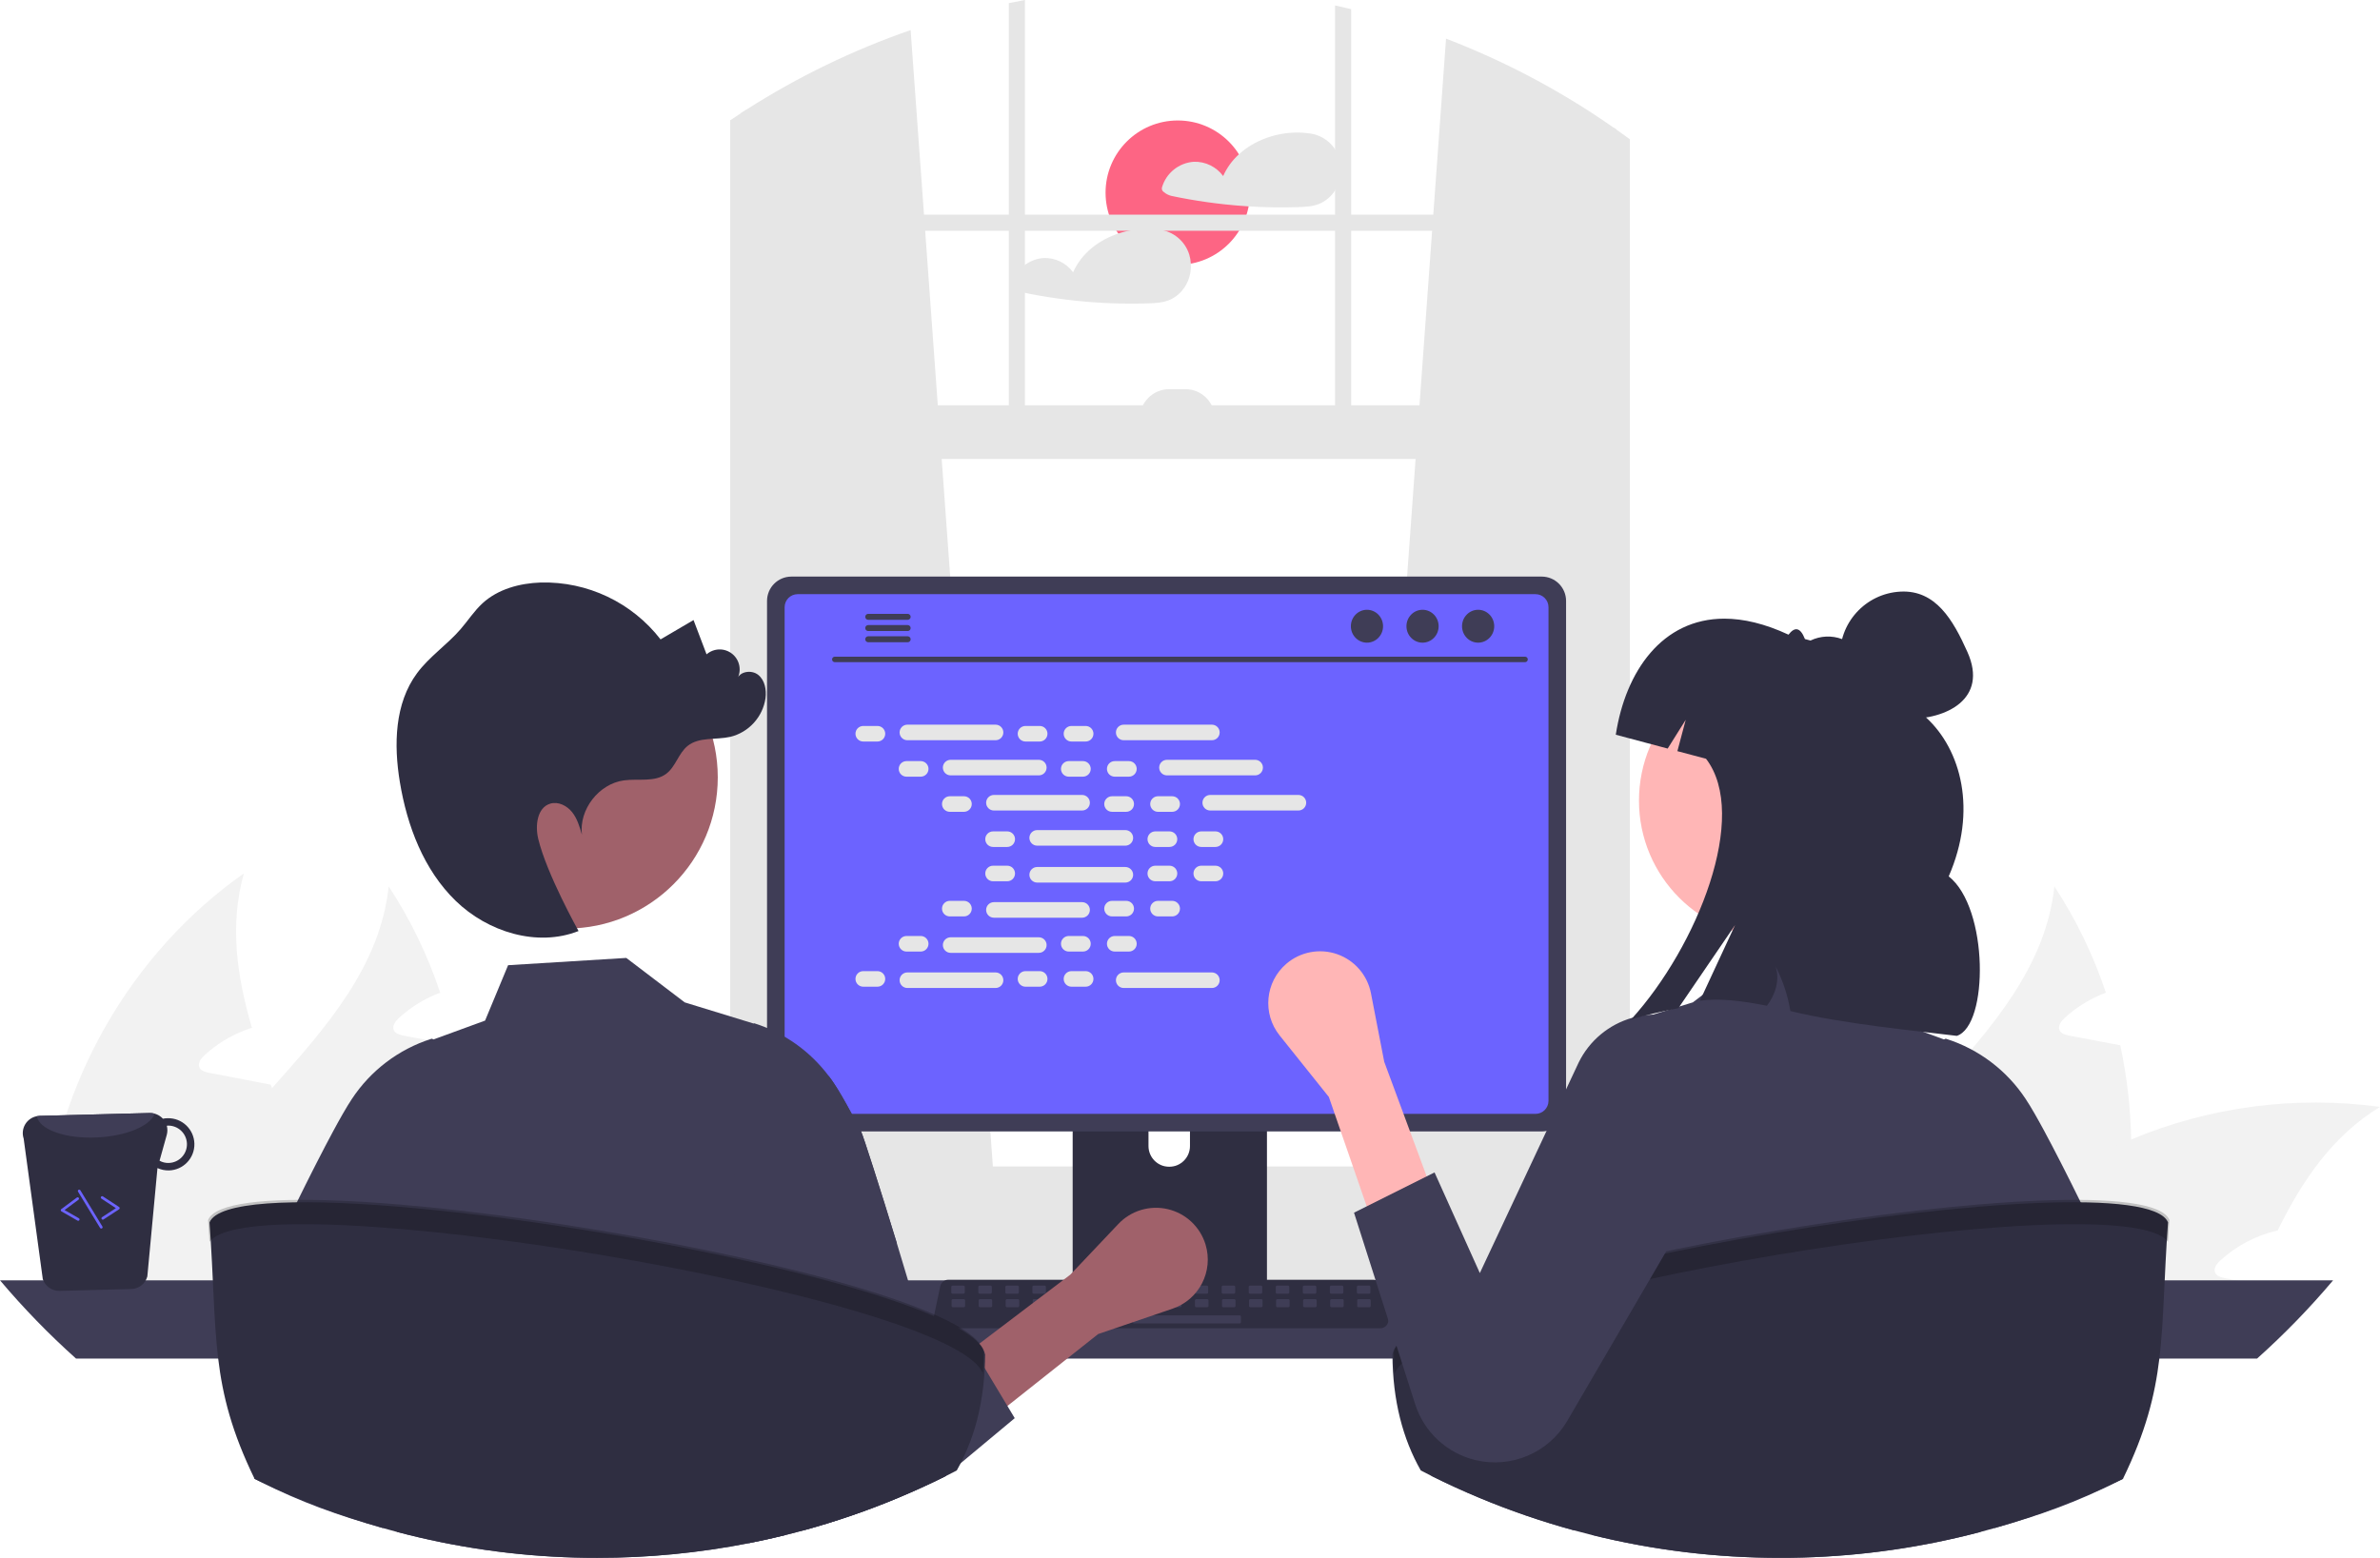
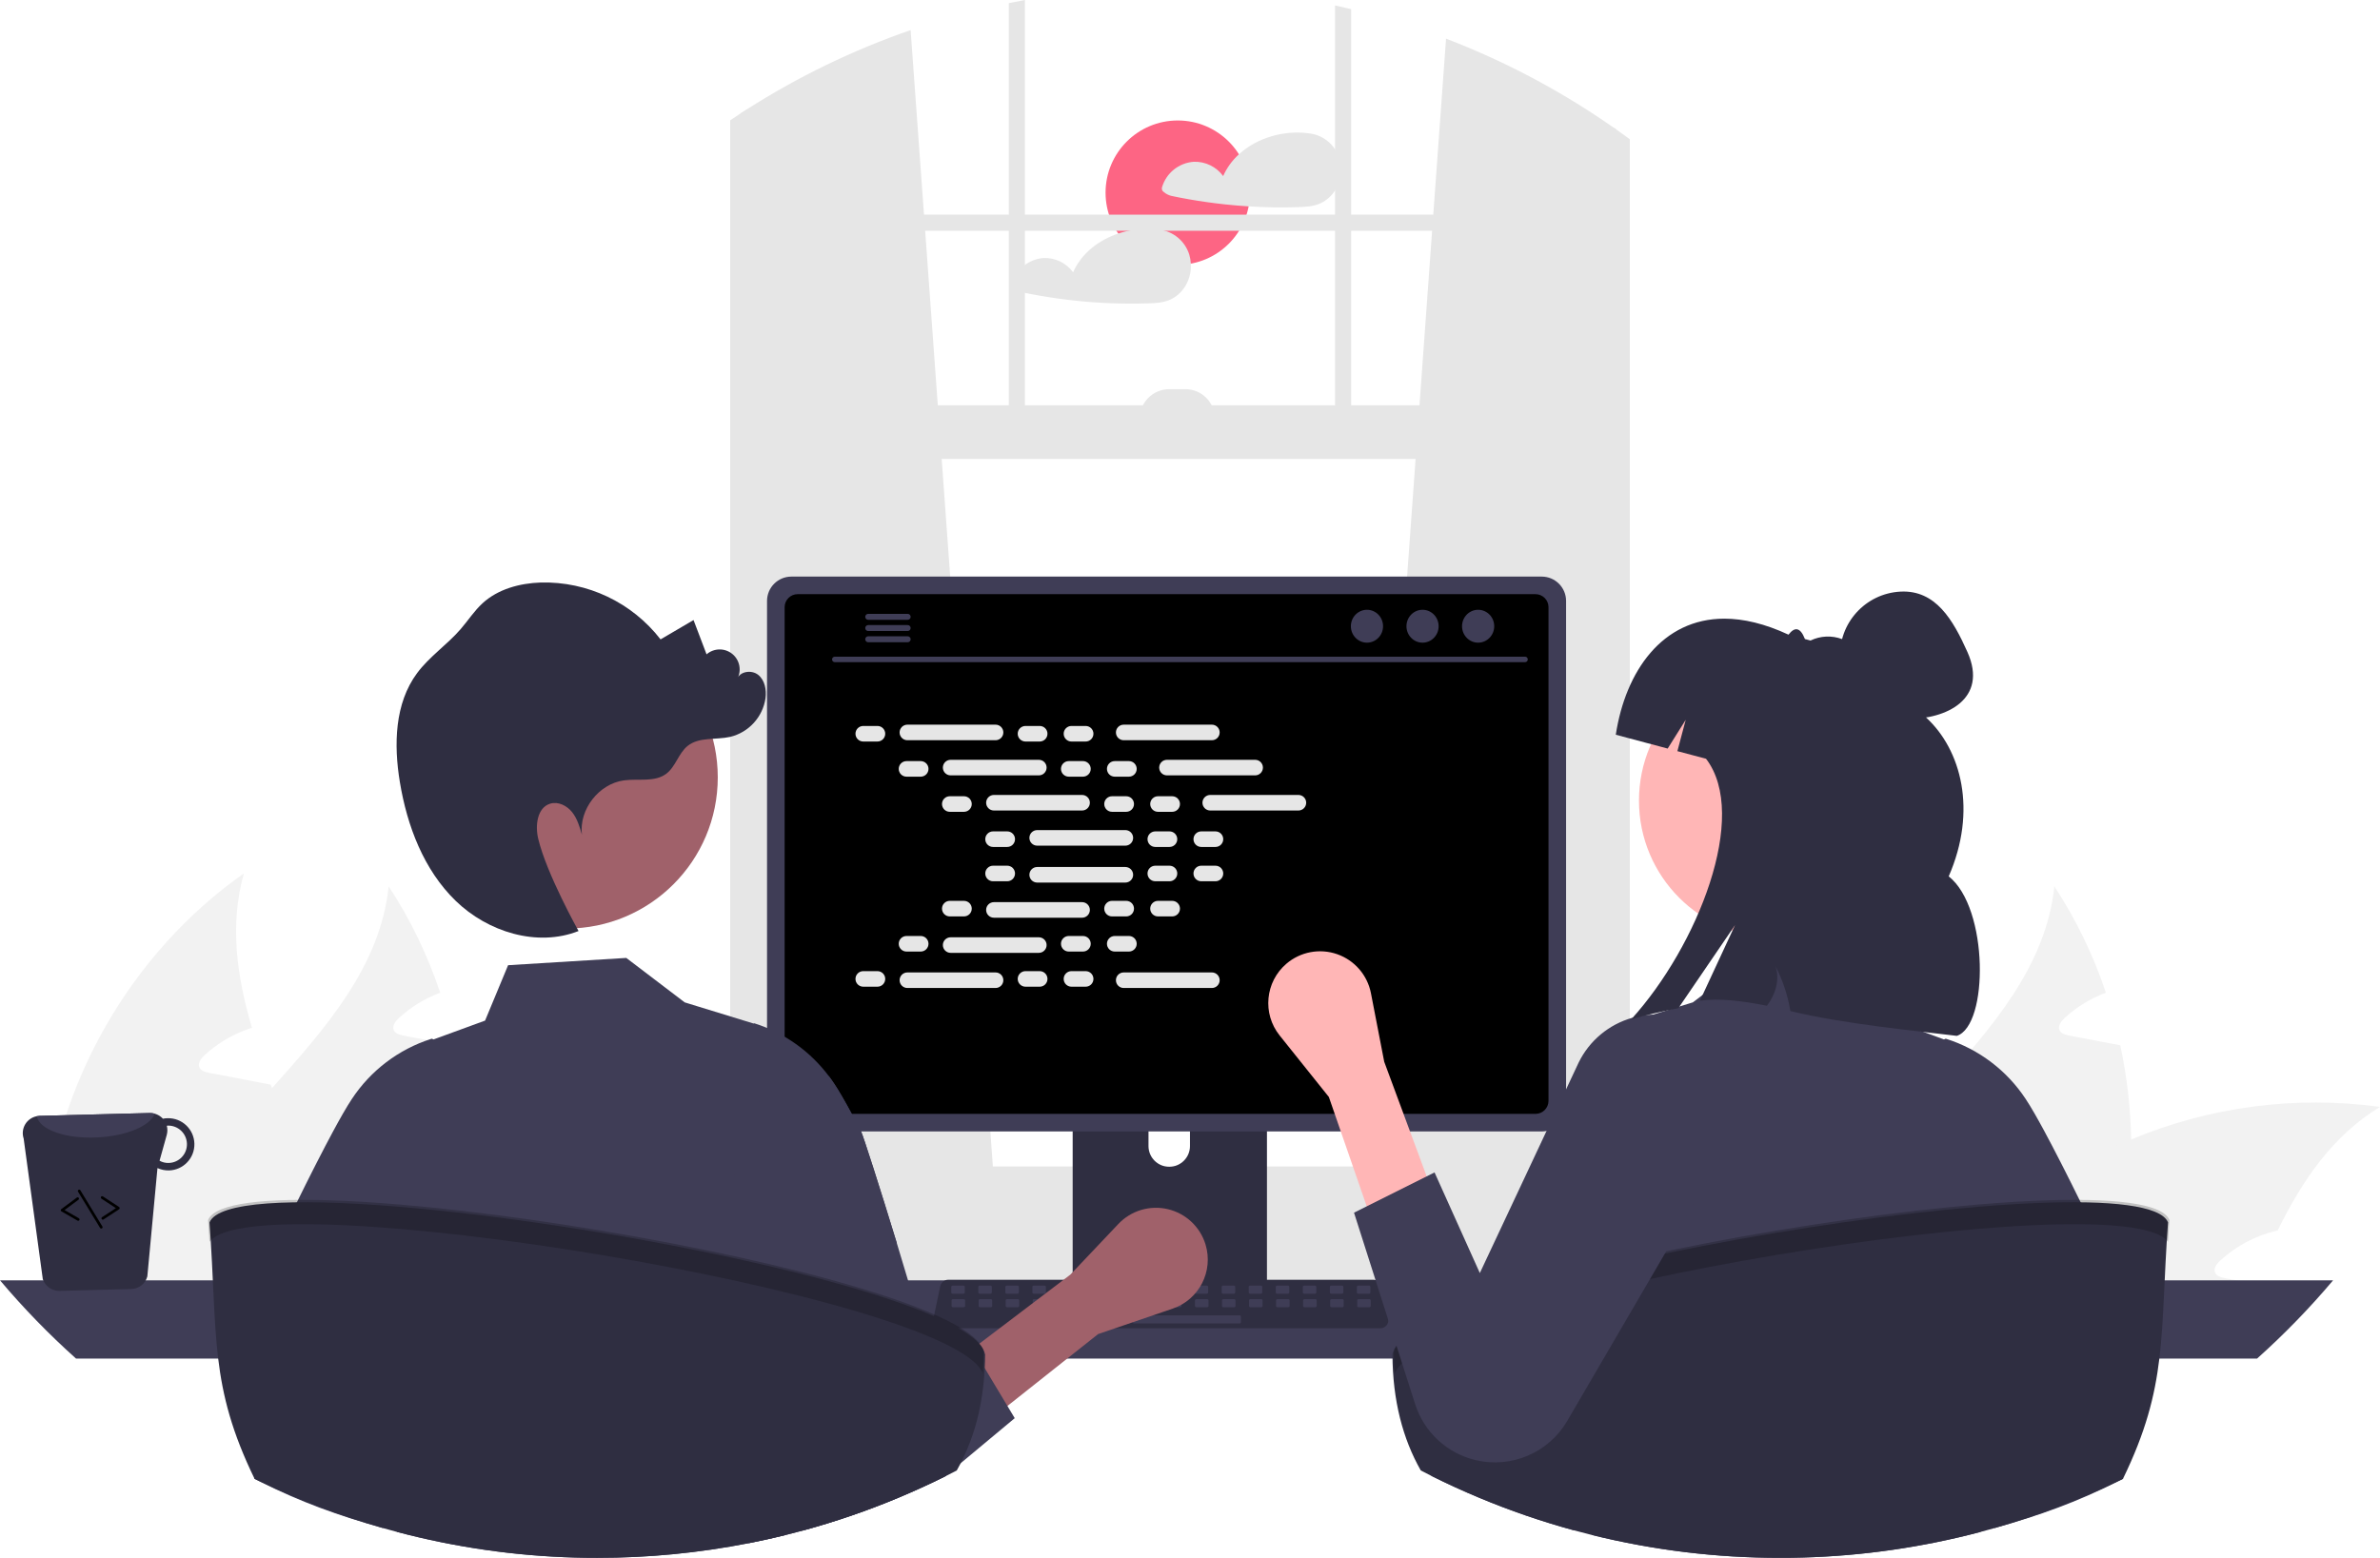
<svg xmlns="http://www.w3.org/2000/svg" data-name="Layer 1" width="880.16" height="576.272" viewBox="0 0 880.16 576.272">
  <circle cx="435.555" cy="71.266" r="26.701" fill="#fd6584" />
  <path d="M655.233,220.487a13.235,13.235,0,0,0-11.17-9.29,1.081,1.081,0,0,0-.18,0,1.418,1.418,0,0,0-.22-.05c-8.94-1.16-18.88,1.66-25.57,7.8a23.958,23.958,0,0,0-5.83,8.04,12.917,12.917,0,0,0-10.83-5.28,13.184,13.184,0,0,0-11.8,9.51,1.526,1.526,0,0,0,.69,1.69,6.673,6.673,0,0,0,2.79,1.42c2.21.47,4.44.9,6.67,1.29q6.54,1.14,13.15,1.85,4.365.465,8.75.74c6.04.38,12.11.47,18.16.28,3-.1,5.88-.2,8.62-1.52a12.798,12.798,0,0,0,4.95-4.31A14.548,14.548,0,0,0,655.233,220.487Z" transform="translate(-159.9199 -161.8639)" fill="#e6e6e6" />
  <path d="M600.303,259.387a13.652,13.652,0,0,0-.56-3.3,13.26,13.26,0,0,0-11.18-9.29.965.965,0,0,0-.17,0,1.887,1.887,0,0,0-.23-.05,33.194,33.194,0,0,0-14.69,1.51c-7.26,2.43-13.63,7.33-16.7,14.33a12.922,12.922,0,0,0-10.84-5.28,13.183,13.183,0,0,0-11.8,9.51,1.555,1.555,0,0,0,.69,1.69,6.733,6.733,0,0,0,2.79,1.42c2.22.47,4.44.9,6.68,1.29q6.54,1.14,13.14,1.85a195.164,195.164,0,0,0,26.92,1.02c2.99-.1,5.88-.2,8.62-1.52a12.77,12.77,0,0,0,4.94-4.31A14.265,14.265,0,0,0,600.303,259.387Z" transform="translate(-159.9199 -161.8639)" fill="#e6e6e6" />
  <path d="M948.052,583.375a171.855,171.855,0,0,1-7.443,53.773c-.186.633-.41,1.265-.633,1.898H830.422a98.322,98.322,0,0,1,7.406-22.328c9.117-19.351,24.002-35.911,38.701-52.359,20.244-22.663,40.004-45.139,43.13-74.612a169.258,169.258,0,0,1,19.053,39.334,46.231,46.231,0,0,0-15.294,9.378c-1.228,1.154-2.531,2.828-1.898,4.428.595,1.34,2.233,1.786,3.684,2.084,3.498.67,6.996,1.34,10.494,1.972,2.754.558,5.545,1.079,8.336,1.6A182.729,182.729,0,0,1,948.052,583.375Z" transform="translate(-159.9199 -161.8639)" fill="#f2f2f2" />
  <path d="M1040.08,571.318c-17.565,10.68-28.729,27.203-37.846,45.697a46.743,46.743,0,0,0-21.249,11.164c-1.265,1.154-2.568,2.828-1.898,4.428.558,1.34,2.233,1.786,3.684,2.084,3.461.67,6.996,1.34,10.457,1.972-.335.782-.67,1.6-1.005,2.382H876.12A164.174,164.174,0,0,1,893.573,619.1c1.377-1.377,2.791-2.679,4.242-4.019a173.653,173.653,0,0,1,50.238-31.706A176.734,176.734,0,0,1,1040.08,571.318Z" transform="translate(-159.9199 -161.8639)" fill="#f2f2f2" />
  <path d="M895.47,639.046H792.093a167.932,167.932,0,0,1,.149-24.858c4.131-51.094,31.929-99.768,73.868-129.241-5.359,19.09-2.605,38.069,2.977,57.122-.781.261-1.563.484-2.27.781a46.236,46.236,0,0,0-15.294,9.378c-1.228,1.154-2.53,2.828-1.898,4.428.558,1.34,2.233,1.786,3.684,2.084,3.498.67,6.996,1.34,10.457,1.972,2.791.558,5.582,1.079,8.373,1.637,1.302.223,2.605.484,3.907.744.186.447.298.856.484,1.265,6.55,18.048,13.694,36.245,17.044,54.74a127.778,127.778,0,0,1,1.712,14.029C895.396,635.102,895.47,637.074,895.47,639.046Z" transform="translate(-159.9199 -161.8639)" fill="#f2f2f2" />
  <path d="M332.052,583.375a171.855,171.855,0,0,1-7.443,53.773c-.186.633-.41,1.265-.633,1.898H214.422a98.322,98.322,0,0,1,7.406-22.328c9.117-19.351,24.002-35.911,38.701-52.359,20.244-22.663,40.004-45.139,43.13-74.612a169.258,169.258,0,0,1,19.053,39.334,46.231,46.231,0,0,0-15.294,9.378c-1.228,1.154-2.531,2.828-1.898,4.428.595,1.34,2.233,1.786,3.684,2.084,3.498.67,6.996,1.34,10.494,1.972,2.754.558,5.545,1.079,8.336,1.6A182.729,182.729,0,0,1,332.052,583.375Z" transform="translate(-159.9199 -161.8639)" fill="#f2f2f2" />
  <path d="M424.08,571.318c-17.565,10.68-28.729,27.203-37.846,45.697a46.743,46.743,0,0,0-21.249,11.164c-1.265,1.154-2.568,2.828-1.898,4.428.558,1.34,2.233,1.786,3.684,2.084,3.461.67,6.996,1.34,10.457,1.972-.335.782-.67,1.6-1.005,2.382H260.12A164.174,164.174,0,0,1,277.573,619.1c1.377-1.377,2.791-2.679,4.242-4.019a173.653,173.653,0,0,1,50.238-31.706A176.734,176.734,0,0,1,424.08,571.318Z" transform="translate(-159.9199 -161.8639)" fill="#f2f2f2" />
  <path d="M279.47,639.046H176.093a167.932,167.932,0,0,1,.149-24.858c4.131-51.094,31.929-99.768,73.868-129.241-5.359,19.09-2.605,38.069,2.977,57.122-.781.261-1.563.484-2.27.781a46.236,46.236,0,0,0-15.294,9.378c-1.228,1.154-2.53,2.828-1.898,4.428.558,1.34,2.233,1.786,3.684,2.084,3.498.67,6.996,1.34,10.457,1.972,2.791.558,5.582,1.079,8.373,1.637,1.302.223,2.605.484,3.907.744.186.447.298.856.484,1.265,6.55,18.048,13.694,36.245,17.044,54.74a127.778,127.778,0,0,1,1.712,14.029C279.396,635.102,279.47,637.074,279.47,639.046Z" transform="translate(-159.9199 -161.8639)" fill="#f2f2f2" />
  <path d="M664.33,595.644l92.37,8.2.99.09v-394.14q-.495-.345-.99-.69a288.323,288.323,0,0,0-62.01-32.94l-4.72,65.1-.43,5.96-4.67,64.56-1.44,19.86-18.93,261.7Z" transform="translate(-159.9199 -161.8639)" fill="#e6e6e6" />
  <path d="M435.9,202.454c-.66.42-1.32.84-1.98,1.28v400.2l1.98-.18,91.37-8.11-.17-2.3-18.93-261.7-1.44-19.86-4.67-64.56-.43-5.96-4.95-68.27A287.687,287.687,0,0,0,435.9,202.454Z" transform="translate(-159.9199 -161.8639)" fill="#e6e6e6" />
  <path d="M433.92,203.734c-1.33.86-2.66,1.74-3.97,2.63v403.03c0,10.07,5.97,18.51,13.95,20.66a15.249,15.249,0,0,0,4,.53h296.8a15.118,15.118,0,0,0,3.99-.53,17.06,17.06,0,0,0,7.78-4.66,22.919,22.919,0,0,0,6.18-16v-396.02c-1.64-1.21-3.29-2.41-4.96-3.58q-.495-.345-.99-.69v400.29a16.108,16.108,0,0,1-.46,3.85c-1.41,5.95-6.06,10.31-11.54,10.31h-296.8c-6.62,0-12-6.35-12-14.16v-406.94C435.24,202.874,434.58,203.294,433.92,203.734Z" transform="translate(-159.9199 -161.8639)" fill="#e6e6e6" />
  <rect x="273.003" y="79.404" width="326.752" height="5.959" fill="#e6e6e6" />
  <path d="M659.6,165.254c-1.98-.49-3.96-.95-5.96-1.38v161.81h5.96Z" transform="translate(-159.9199 -161.8639)" fill="#e6e6e6" />
  <path d="M538.96,161.864c-1.99.37-3.98.75-5.96,1.16v162.66h5.96Z" transform="translate(-159.9199 -161.8639)" fill="#e6e6e6" />
  <path d="M368.86,620.154a26.711,26.711,0,0,0,1.93,9.98,25.54,25.54,0,0,0,1.75,3.56,27.096,27.096,0,0,0,3.02,4.18,26.76,26.76,0,0,0,20.12,9.11h391.31a26.82,26.82,0,0,0,0-53.64h-391.31A26.846,26.846,0,0,0,368.86,620.154Z" transform="translate(-159.9199 -161.8639)" fill="#e6e6e6" />
  <rect x="432.923" y="311.783" width="324.766" height="19.863" transform="translate(1030.691 481.5651) rotate(-180)" fill="#e6e6e6" />
  <path d="M581.401,305.824h27.809a0,0,0,0,1,0,0v0A10.925,10.925,0,0,1,598.285,316.749h-5.959a10.925,10.925,0,0,1-10.925-10.925v0A0,0,0,0,1,581.401,305.824Z" transform="translate(1030.691 460.7086) rotate(-180)" fill="#e6e6e6" />
  <path d="M159.92,635.474a289.004,289.004,0,0,0,28.12,28.95h806.58a289.004,289.004,0,0,0,28.12-28.95Z" transform="translate(-159.9199 -161.8639)" fill="#3f3d56" />
  <path d="M556.61,538.664v102.56h71.85v-102.56a3.448,3.448,0,0,0-2.43-3.3,3.175,3.175,0,0,0-1.03-.16H560.08A3.463,3.463,0,0,0,556.61,538.664Zm28.04,35.24a7.67,7.67,0,0,1,15.34,0v11.9a7.67,7.67,0,0,1-15.34,0Z" transform="translate(-159.9199 -161.8639)" fill="#2f2e41" />
  <path d="M556.39,637.944v9.89a1.946,1.946,0,0,0,1.93,1.94h68.43a1.94,1.94,0,0,0,1.93-1.94v-9.89Z" transform="translate(-159.9199 -161.8639)" fill="#3f3d56" />
  <path d="M443.58,384.144v187.26a9.007,9.007,0,0,0,9,9h277.5a9.007,9.007,0,0,0,9-9V384.144a9.011,9.011,0,0,0-9-8.99h-277.5A9.012,9.012,0,0,0,443.58,384.144Z" transform="translate(-159.9199 -161.8639)" fill="#3f3d56" />
-   <path d="M450.09,386.474v182.62a4.818,4.818,0,0,0,4.81,4.81h272.87a4.818,4.818,0,0,0,4.81-4.81v-182.62a4.82,4.82,0,0,0-4.81-4.82h-272.87A4.821,4.821,0,0,0,450.09,386.474Z" transform="translate(-159.9199 -161.8639)" fill="#6c63ff" />
+   <path d="M450.09,386.474v182.62a4.818,4.818,0,0,0,4.81,4.81h272.87a4.818,4.818,0,0,0,4.81-4.81v-182.62a4.82,4.82,0,0,0-4.81-4.82h-272.87A4.821,4.821,0,0,0,450.09,386.474Z" transform="translate(-159.9199 -161.8639)" fill="#000000" />
  <path d="M505.73,652.104a2.948,2.948,0,0,0,2.32,1.11H670.39a2.987,2.987,0,0,0,2.92-3.6l-2.52-11.97a2.993,2.993,0,0,0-1.86-2.17,2.895,2.895,0,0,0-1.06-.2h-157.31a2.894,2.894,0,0,0-1.06.2,2.992,2.992,0,0,0-1.86,2.17l-2.52,11.97A2.985,2.985,0,0,0,505.73,652.104Z" transform="translate(-159.9199 -161.8639)" fill="#2f2e41" />
  <rect x="661.717" y="637.43" width="5" height="3" rx="0.488" transform="translate(1168.514 1115.995) rotate(-180)" fill="#3f3d56" />
  <rect x="651.717" y="637.43" width="5" height="3" rx="0.488" transform="translate(1148.514 1115.995) rotate(-180)" fill="#3f3d56" />
  <rect x="641.717" y="637.43" width="5" height="3" rx="0.488" transform="translate(1128.514 1115.995) rotate(-180)" fill="#3f3d56" />
  <rect x="631.717" y="637.43" width="5" height="3" rx="0.488" transform="translate(1108.514 1115.995) rotate(-180)" fill="#3f3d56" />
  <rect x="621.717" y="637.43" width="5" height="3" rx="0.488" transform="translate(1088.514 1115.995) rotate(-180)" fill="#3f3d56" />
  <rect x="611.717" y="637.43" width="5" height="3" rx="0.488" transform="translate(1068.514 1115.995) rotate(-180)" fill="#3f3d56" />
  <rect x="601.717" y="637.43" width="5" height="3" rx="0.488" transform="translate(1048.514 1115.995) rotate(-180)" fill="#3f3d56" />
  <rect x="591.717" y="637.43" width="5" height="3" rx="0.488" transform="translate(1028.514 1115.995) rotate(-180)" fill="#3f3d56" />
  <rect x="581.717" y="637.43" width="5" height="3" rx="0.488" transform="translate(1008.514 1115.995) rotate(-180)" fill="#3f3d56" />
  <rect x="571.717" y="637.43" width="5" height="3" rx="0.488" transform="translate(988.5139 1115.995) rotate(-180)" fill="#3f3d56" />
  <rect x="561.717" y="637.43" width="5" height="3" rx="0.488" transform="translate(968.5139 1115.995) rotate(-180)" fill="#3f3d56" />
  <rect x="551.717" y="637.43" width="5" height="3" rx="0.488" transform="translate(948.5139 1115.995) rotate(-180)" fill="#3f3d56" />
  <rect x="541.717" y="637.43" width="5" height="3" rx="0.488" transform="translate(928.5139 1115.995) rotate(-180)" fill="#3f3d56" />
  <rect x="531.717" y="637.43" width="5" height="3" rx="0.488" transform="translate(908.5139 1115.995) rotate(-180)" fill="#3f3d56" />
  <rect x="521.717" y="637.43" width="5" height="3" rx="0.488" transform="translate(888.5139 1115.995) rotate(-180)" fill="#3f3d56" />
  <rect x="511.717" y="637.43" width="5" height="3" rx="0.488" transform="translate(868.5139 1115.995) rotate(-180)" fill="#3f3d56" />
  <rect x="661.835" y="642.43" width="5" height="3" rx="0.488" transform="translate(1168.75 1125.995) rotate(-180)" fill="#3f3d56" />
  <rect x="651.835" y="642.43" width="5" height="3" rx="0.488" transform="translate(1148.75 1125.995) rotate(-180)" fill="#3f3d56" />
  <rect x="641.835" y="642.43" width="5" height="3" rx="0.488" transform="translate(1128.75 1125.995) rotate(-180)" fill="#3f3d56" />
  <rect x="631.835" y="642.43" width="5" height="3" rx="0.488" transform="translate(1108.75 1125.995) rotate(-180)" fill="#3f3d56" />
  <rect x="621.835" y="642.43" width="5" height="3" rx="0.488" transform="translate(1088.75 1125.995) rotate(-180)" fill="#3f3d56" />
  <rect x="611.835" y="642.43" width="5" height="3" rx="0.488" transform="translate(1068.75 1125.995) rotate(-180)" fill="#3f3d56" />
  <rect x="601.835" y="642.43" width="5" height="3" rx="0.488" transform="translate(1048.75 1125.995) rotate(-180)" fill="#3f3d56" />
  <rect x="591.835" y="642.43" width="5" height="3" rx="0.488" transform="translate(1028.75 1125.995) rotate(-180)" fill="#3f3d56" />
  <rect x="581.835" y="642.43" width="5" height="3" rx="0.488" transform="translate(1008.75 1125.995) rotate(-180)" fill="#3f3d56" />
  <rect x="571.835" y="642.43" width="5" height="3" rx="0.488" transform="translate(988.7503 1125.995) rotate(-180)" fill="#3f3d56" />
  <rect x="561.835" y="642.43" width="5" height="3" rx="0.488" transform="translate(968.7503 1125.995) rotate(-180)" fill="#3f3d56" />
  <rect x="551.835" y="642.43" width="5" height="3" rx="0.488" transform="translate(948.7503 1125.995) rotate(-180)" fill="#3f3d56" />
  <rect x="541.835" y="642.43" width="5" height="3" rx="0.488" transform="translate(928.7503 1125.995) rotate(-180)" fill="#3f3d56" />
  <rect x="531.835" y="642.43" width="5" height="3" rx="0.488" transform="translate(908.7503 1125.995) rotate(-180)" fill="#3f3d56" />
  <rect x="521.835" y="642.43" width="5" height="3" rx="0.488" transform="translate(888.7503 1125.995) rotate(-180)" fill="#3f3d56" />
  <rect x="511.835" y="642.43" width="5" height="3" rx="0.488" transform="translate(868.7503 1125.995) rotate(-180)" fill="#3f3d56" />
  <rect x="578.835" y="648.43" width="40" height="3" rx="0.488" transform="translate(1037.75 1137.995) rotate(-180)" fill="#3f3d56" />
  <path d="M468.612,406.811H723.935a1.016,1.016,0,0,0,0-2.031H468.612a1.016,1.016,0,0,0,0,2.031Z" transform="translate(-159.9199 -161.8639)" fill="#3f3d56" />
  <ellipse cx="546.635" cy="231.649" rx="5.95" ry="6.083" fill="#3f3d56" />
  <ellipse cx="526.079" cy="231.649" rx="5.95" ry="6.083" fill="#3f3d56" />
  <ellipse cx="505.523" cy="231.649" rx="5.95" ry="6.083" fill="#3f3d56" />
  <path d="M479.9,390.044a1.095,1.095,0,0,0,1.09,1.1h14.6a1.105,1.105,0,0,0,0-2.21h-14.6A1.103,1.103,0,0,0,479.9,390.044Z" transform="translate(-159.9199 -161.8639)" fill="#3f3d56" />
  <path d="M479.9,394.194a1.095,1.095,0,0,0,1.09,1.1h14.6a1.105,1.105,0,0,0,0-2.21h-14.6A1.103,1.103,0,0,0,479.9,394.194Z" transform="translate(-159.9199 -161.8639)" fill="#3f3d56" />
  <path d="M479.9,398.334a1.103,1.103,0,0,0,1.09,1.11h14.6a1.105,1.105,0,0,0,0-2.21h-14.6A1.095,1.095,0,0,0,479.9,398.334Z" transform="translate(-159.9199 -161.8639)" fill="#3f3d56" />
  <rect x="316.366" y="268.543" width="11.006" height="5.76" rx="2.88" fill="#e6e6e6" />
  <rect x="376.366" y="268.543" width="11.006" height="5.76" rx="2.88" fill="#e6e6e6" />
  <rect x="393.366" y="268.543" width="11.006" height="5.76" rx="2.88" fill="#e6e6e6" />
  <rect x="332.686" y="268.063" width="38.366" height="5.76" rx="2.88" fill="#e6e6e6" />
  <rect x="412.686" y="268.063" width="38.366" height="5.76" rx="2.88" fill="#e6e6e6" />
  <rect x="332.366" y="281.543" width="11.006" height="5.76" rx="2.88" fill="#e6e6e6" />
  <rect x="392.366" y="281.543" width="11.006" height="5.76" rx="2.88" fill="#e6e6e6" />
  <rect x="409.366" y="281.543" width="11.006" height="5.76" rx="2.88" fill="#e6e6e6" />
  <rect x="348.686" y="281.063" width="38.366" height="5.76" rx="2.88" fill="#e6e6e6" />
  <rect x="428.686" y="281.063" width="38.366" height="5.76" rx="2.88" fill="#e6e6e6" />
  <rect x="348.366" y="294.543" width="11.006" height="5.76" rx="2.88" fill="#e6e6e6" />
  <rect x="408.366" y="294.543" width="11.006" height="5.76" rx="2.88" fill="#e6e6e6" />
  <rect x="425.366" y="294.543" width="11.006" height="5.76" rx="2.88" fill="#e6e6e6" />
  <rect x="364.686" y="294.063" width="38.366" height="5.76" rx="2.88" fill="#e6e6e6" />
  <rect x="444.686" y="294.063" width="38.366" height="5.76" rx="2.88" fill="#e6e6e6" />
  <rect x="364.366" y="307.543" width="11.006" height="5.76" rx="2.88" fill="#e6e6e6" />
  <rect x="424.366" y="307.543" width="11.006" height="5.76" rx="2.88" fill="#e6e6e6" />
  <rect x="441.366" y="307.543" width="11.006" height="5.76" rx="2.88" fill="#e6e6e6" />
  <rect x="380.686" y="307.063" width="38.366" height="5.76" rx="2.88" fill="#e6e6e6" />
  <rect x="376.366" y="359.237" width="11.006" height="5.76" rx="2.88" fill="#e6e6e6" />
  <rect x="393.366" y="359.237" width="11.006" height="5.76" rx="2.88" fill="#e6e6e6" />
  <rect x="412.686" y="359.717" width="38.366" height="5.76" rx="2.88" fill="#e6e6e6" />
  <rect x="316.366" y="359.237" width="11.006" height="5.76" rx="2.88" fill="#e6e6e6" />
  <rect x="332.686" y="359.717" width="38.366" height="5.76" rx="2.88" fill="#e6e6e6" />
  <rect x="332.366" y="346.237" width="11.006" height="5.76" rx="2.88" fill="#e6e6e6" />
  <rect x="392.366" y="346.237" width="11.006" height="5.76" rx="2.88" fill="#e6e6e6" />
  <rect x="409.366" y="346.237" width="11.006" height="5.76" rx="2.88" fill="#e6e6e6" />
  <rect x="348.686" y="346.717" width="38.366" height="5.76" rx="2.88" fill="#e6e6e6" />
  <rect x="348.366" y="333.237" width="11.006" height="5.76" rx="2.88" fill="#e6e6e6" />
  <rect x="408.366" y="333.237" width="11.006" height="5.76" rx="2.88" fill="#e6e6e6" />
  <rect x="425.366" y="333.237" width="11.006" height="5.76" rx="2.88" fill="#e6e6e6" />
  <rect x="364.686" y="333.717" width="38.366" height="5.76" rx="2.88" fill="#e6e6e6" />
  <rect x="364.366" y="320.237" width="11.006" height="5.76" rx="2.88" fill="#e6e6e6" />
  <rect x="424.366" y="320.237" width="11.006" height="5.76" rx="2.88" fill="#e6e6e6" />
  <rect x="441.366" y="320.237" width="11.006" height="5.76" rx="2.88" fill="#e6e6e6" />
  <rect x="380.686" y="320.717" width="38.366" height="5.76" rx="2.88" fill="#e6e6e6" />
  <path d="M509.832,707.816c-.22.11-.44.22-.66.32q-2.085,1.035-4.2,2.04-6.33,3.015-12.82,5.73a285.483,285.483,0,0,1-34.97,12.03c-2-12.47-3.94-41.88-5.8-63.51-.35-4.07-.7-7.86-1.05-11.21a97.155,97.155,0,0,0-1.89-13.08,4.359,4.359,0,0,0-.39-.97c.19,1.73.39,6.89.58,14.05.1,3.35.19,7.14.29,11.21.47,20.82.96,49.15,1.45,65.28-1.39.34-2.79.68-4.19,1-.88.21-1.77.41-2.66.6-1.08.24-2.16.48-3.24.7q-1.695.36-3.39.69a290.072,290.072,0,0,1-56.06,5.44c-1.25,0-2.49-.01-3.74-.02-.38,0-.76-.01-1.15-.02-1.1-.02-2.24-.04-3.4-.07a288.591,288.591,0,0,1-65.84-9.49l.87-64.11.15-11.21.06-4.25a15.182,15.182,0,0,0-.88,4.25c-.35,2.73-.71,6.6-1.07,11.21-1.37,17.76-2.78,46.41-4.24,62.71-17.29-4.92-29.93-9.41-45.73-17.31-.61-.3-1.23-.61-1.84-.92.11-.77.23-1.54.34-2.33,1.79-12.44-.32-28.63,1.66-42.15,1.51-10.43,3.07-20.45,4.64-28.95,1.9-10.23,3.83-18.27,5.74-22.18,2.2-4.51,4.4-8.95,6.53-13.2q1.38-2.745,2.71-5.39c.48-.95.96-1.89,1.43-2.81,2.14-4.19,4.16-8.06,6.01-11.49,1.3-2.41,2.5-4.59,3.6-6.5,1.29-2.25,2.43-4.11,3.37-5.52a55.306,55.306,0,0,1,29.28-22.21l.3-.08.29.12.33.15,19.06-6.97,8.51-20.49,43.71-2.69,7.06,5.37,3.61,2.75,3.85,2.93,7.08,5.39,2.01.62,2.99.92,20.45,6.28.21-.09.3.08a55.168,55.168,0,0,1,27.36,19.5c.68.88,1.31,1.79,1.92,2.71,1.66,2.46,3.9,6.35,6.54,11.23,1.09,2.01,2.24,4.19,3.45,6.5.73,1.39,7.03,21.05,13.16,41.13,5.73,18.8,11.31,37.97,12.04,42.89.13.91.27,1.83.4,2.74.83,5.69,1.65,11.42,2.44,17.01,1.17,8.29,2.31,16.29,3.4,23.44C509.812,707.686,509.822,707.746,509.832,707.816Z" transform="translate(-159.9199 -161.8639)" fill="#3f3d56" />
  <polygon points="303.59 473.566 295.093 440.774 287.59 469.07 303.59 473.566" opacity="0.2" />
  <path d="M175.749,635.05a6.416,6.416,0,0,0,6.183,4.331l26.492-.682a6.328,6.328,0,0,0,5.981-4.657l3.749-40.087a9.794,9.794,0,0,0,4.238.871,9.661,9.661,0,0,0-.485-19.317,8.184,8.184,0,0,0-1.736.181,6.548,6.548,0,0,0-4.874-2.103l-40.751,1.052a5.854,5.854,0,0,0-1.005.125,6.365,6.365,0,0,0-4.873,8.265Zm43.173-43.817,2.668-9.553a6.506,6.506,0,0,0,.02-3.375c.129-0.0.244-.062.373-.062a6.91,6.91,0,0,1,.324,13.817A6.505,6.505,0,0,1,218.923,591.233Z" transform="translate(-159.9199 -161.8639)" fill="#2f2e41" />
  <path d="M173.541,574.763c.868,4.964,10.629,8.454,22.366,7.847,10.793-.497,19.617-4.287,21.234-8.779a6.025,6.025,0,0,0-1.844-.246l-40.751,1.052A5.854,5.854,0,0,0,173.541,574.763Z" transform="translate(-159.9199 -161.8639)" fill="#3f3d56" />
-   <path d="M198.058,613.021a.497.497,0,0,0,.151-.066l5.753-3.766a.499.499,0,0,0,0-.836l-5.98-3.917a.5.5,0,1,0-.548.836l5.341,3.498-5.114,3.348a.5.5,0,0,0,.396.903Z" transform="translate(-159.9199 -161.8639)" fill="#6c63ff" />
-   <path d="M188.971,613.44a.5.5,0,0,0,.126-.918l-5.303-3.04,5.126-3.807a.5.5,0,1,0-.596-.802l-5.739,4.263a.5.5,0,0,0,.049.835l5.965,3.42A.5.5,0,0,0,188.971,613.44Z" transform="translate(-159.9199 -161.8639)" fill="#6c63ff" />
-   <path d="M197.486,616.321a.482.482,0,0,0,.137-.058.5.5,0,0,0,.168-.687l-8.155-13.408a.5.5,0,0,0-.854.521L196.936,616.097A.5.5,0,0,0,197.486,616.321Z" transform="translate(-159.9199 -161.8639)" fill="#6c63ff" />
+   <path d="M198.058,613.021a.497.497,0,0,0,.151-.066l5.753-3.766a.499.499,0,0,0,0-.836l-5.98-3.917a.5.5,0,1,0-.548.836l5.341,3.498-5.114,3.348a.5.5,0,0,0,.396.903Z" transform="translate(-159.9199 -161.8639)" fill="#000000" />
+   <path d="M188.971,613.44a.5.5,0,0,0,.126-.918l-5.303-3.04,5.126-3.807a.5.5,0,1,0-.596-.802l-5.739,4.263a.5.5,0,0,0,.049.835l5.965,3.42A.5.5,0,0,0,188.971,613.44Z" transform="translate(-159.9199 -161.8639)" fill="#000000" />
+   <path d="M197.486,616.321a.482.482,0,0,0,.137-.058.5.5,0,0,0,.168-.687l-8.155-13.408a.5.5,0,0,0-.854.521L196.936,616.097A.5.5,0,0,0,197.486,616.321Z" transform="translate(-159.9199 -161.8639)" fill="#000000" />
  <path d="M945.069,708.904c-.61.31-1.23.62-1.84.92-15.8,7.9-28.44,12.39-45.73,17.31-1.46-16.3-2.87-44.95-4.24-62.71-.36-4.61-.72-8.48-1.07-11.21a15.182,15.182,0,0,0-.88-4.25l.06,4.25.15,11.21.87,64.11a288.588,288.588,0,0,1-65.84,9.49c-1.16.03-2.3.05-3.4.07-.39.01-.77.02-1.15.02-1.25.01-2.49.02-3.74.02a289.271,289.271,0,0,1-69.54-8.43c.49-16.13.98-44.46,1.45-65.28.1-4.07.19-7.86.29-11.21.19-7.16.39-12.32.58-14.05a4.362,4.362,0,0,0-.39.97,97.154,97.154,0,0,0-1.89,13.08c-.35,3.35-.7,7.14-1.05,11.21-1.86,21.63-3.8,51.04-5.8,63.51a285.473,285.473,0,0,1-34.97-12.03q-9-3.75-17.68-8.09c1.1-7.2,2.25-15.27,3.43-23.64.92-6.49,1.87-13.16,2.84-19.75,1.5-10.18,52.46-120.11,64.47-123.96l.3-.08.21.09,20.45-6.28,2.99-.92,2.01-.62,7.08-5.39,3.85-2.93,3.61-2.75,7.06-5.37,43.71,2.69,8.51,20.49,19.06,6.97.33-.15.29-.12.3.08a55.306,55.306,0,0,1,29.28,22.21c.94,1.41,2.08,3.27,3.37,5.52,1.1,1.91,2.3,4.09,3.6,6.5,1.85,3.43,3.87,7.3,6.01,11.49.47.92.95,1.86,1.43,2.81q1.335,2.64,2.71,5.39c2.13,4.25,4.33,8.69,6.53,13.2,1.91,3.91,3.84,11.95,5.74,22.18,1.57,8.5,3.13,18.52,4.64,28.95,1.98,13.52-.13,29.71,1.66,42.15C944.839,707.364,944.959,708.134,945.069,708.904Z" transform="translate(-159.9199 -161.8639)" fill="#3f3d56" />
  <circle cx="656.954" cy="296.158" r="50.836" fill="#ffb6b6" />
  <polygon points="575.659 473.566 584.156 440.774 591.659 469.07 575.659 473.566" opacity="0.2" />
  <path d="M961.689,614.064c-3.04,41.88.11,60.32-16.67,94.85a286.16,286.16,0,0,1-47.52,18.22q-2.55.72-5.11,1.4a288.588,288.588,0,0,1-65.84,9.49c-1.16.03-2.3.05-3.4.07-.39.01-.77.02-1.15.02-1.25.01-2.49.02-3.74.02a289.271,289.271,0,0,1-69.54-8.43q-3.42-.84-6.81-1.77a285.473,285.473,0,0,1-34.97-12.03q-9-3.75-17.68-8.09c-1.31-.66-2.62-1.32-3.91-2-6.63-11.66-10.4-25.84-10.48-42.88C679.459,633.574,951.549,588.744,961.689,614.064Z" transform="translate(-159.9199 -161.8639)" fill="#2f2e41" />
  <path d="M961.681,621.236c.155-2.593.329-5.271.531-8.06-10.14-25.32-282.23,19.51-286.82,48.87.013,2.692.128,5.304.321,7.855C686.829,640.922,945.318,598.314,961.681,621.236Z" transform="translate(-159.9199 -161.8639)" opacity="0.2" />
  <path d="M668.102,616.039,690.436,604.872,671.825,554.622l-4.905-25.342a19.161,19.161,0,0,0-31.282-10.907h0a19.161,19.161,0,0,0-2.493,26.518l18.207,22.759Z" transform="translate(-159.9199 -161.8639)" fill="#ffb6b6" />
  <path d="M690.436,595.567l-29.778,14.889,22.599,70.809A30.977,30.977,0,0,0,705.592,701.981h0a30.977,30.977,0,0,0,33.737-14.197l59.925-102.714a31.62,31.62,0,0,0-10.196-42.982h0a31.62,31.62,0,0,0-45.296,12.765l-36.576,77.936Z" transform="translate(-159.9199 -161.8639)" fill="#3f3d56" />
  <circle cx="209.508" cy="287.552" r="55.935" fill="#a0616a" />
  <path d="M314.164,410.87C318.712,404.74,325.249,400.382,330.249,394.615c2.743-3.164,5.021-6.75,8.106-9.582,5.73-5.263,13.744-7.42,21.52-7.688a54.305,54.305,0,0,1,44.331,21.038q6.097-3.575,12.194-7.149,2.409,6.34,4.817,12.68a7.391,7.391,0,0,1,11.264,9.248c.967-2.989,5.399-3.623,7.843-1.649,2.443,1.975,3.098,5.488,2.699,8.604a17.32,17.32,0,0,1-13.065,14.326c-5.304,1.182-11.477-.06-15.723,3.332-3.404,2.72-4.431,7.672-7.904,10.301-4.28,3.24-10.329,1.742-15.65,2.458-9.308,1.253-16.678,10.773-15.56,20.098-.842-2.942-1.727-5.97-3.639-8.36-1.912-2.39-5.131-4.007-8.062-3.128-4.846,1.453-5.639,8.058-4.464,12.978,3.115,13.05,14.919,34.144,14.919,34.144-15.328,6.046-33.589.329-45.415-11.144-11.826-11.473-17.986-27.719-20.669-43.976C305.516,437.361,305.839,422.091,314.164,410.87Z" transform="translate(-159.9199 -161.8639)" fill="#2f2e41" />
  <path d="M880.582,486.046c10.642-24.398,4.613-46.85-8.36-58.76l0-.01c-5.1-11.43-11.88-20.25-19.64-22.32-3.75-2.41-7.39-5.24-11.43-6.68a14.887,14.887,0,0,0-11.68.53l-2.06-.55c-1.75-4.47-3.8-4.56-6.08-1.62-8.78-4.09-16.69-5.92-23.73-5.92-22.96,0-36.54,19.44-40.14,42.94l19.19,5.11,6.67-10.63-3.08,11.59,10.59,2.81c16.12,20.99-3.17,69.41-27.62,96.35q8.73-2.415,17.39-4.08l20.98-30.76-13,28c6.75-.99,15.36-.04,24.77,1.87,3.17-4.14,4.84-9.66,3.2-14.58a55.745,55.745,0,0,1,5.48,16.53c19.86,4.85,46.95,7.34,61.55,9.18C895.378,541.196,895.41,497.706,880.582,486.046Z" transform="translate(-159.9199 -161.8639)" fill="#2f2e41" />
  <path d="M887.505,403.054c7.795,17.453-7.933,24.96-22.341,24.748-13.019-.192-24.084-9.338-24.748-22.341a23.576,23.576,0,0,1,22.341-24.748C875.76,380.048,882.196,391.166,887.505,403.054Z" transform="translate(-159.9199 -161.8639)" fill="#2f2e41" />
  <path d="M525.902,687.173l-12.84-21.416L555.754,633.369l17.75-18.741a19.161,19.161,0,0,1,32.245,7.604h0a19.161,19.161,0,0,1-12.142,23.707l-27.583,9.416Z" transform="translate(-159.9199 -161.8639)" fill="#a0616a" />
  <path d="M535.182,686.466l-19.99,16.66-5.39,4.49-.63.52q-2.085,1.035-4.2,2.04-6.33,3.015-12.82,5.73a285.483,285.483,0,0,1-34.97,12.03q-3.39.93-6.81,1.77c-1.39.34-2.79.68-4.19,1-.88.21-1.77.41-2.66.6-1.08.24-2.16.48-3.24.7q-1.695.36-3.39.69a30.963,30.963,0,0,1-9.62-22.44c0-.27,0-.55.01-.83l3.21-82.33,1.42-36.49a31.618,31.618,0,0,1,31.69-30.78c.96,0,1.91.05,2.85.14.68.88,1.31,1.79,1.92,2.71,1.66,2.46,3.9,6.35,6.54,11.23,1.09,2.01,2.24,4.19,3.45,6.5.73,1.39,7.03,21.05,13.16,41.13l-2.7,20.97-4.88,37.8,20.02-13.14,14.1-9.26,1.67,2.79,4.35,7.26,8.4,14Z" transform="translate(-159.9199 -161.8639)" fill="#3f3d56" />
  <path d="M524.222,662.936c-.01,1.7-.05,3.37-.14,5.02a97.248,97.248,0,0,1-1.58,13.56,79.144,79.144,0,0,1-7.31,21.61c-.46.91-.95,1.81-1.45,2.69-1.29.68-2.6,1.34-3.91,2-.22.11-.44.22-.66.32q-8.355,4.155-17.02,7.77a285.483,285.483,0,0,1-34.97,12.03q-3.39.93-6.81,1.77-6.675,1.65-13.48,2.99a290.072,290.072,0,0,1-56.06,5.44c-1.25,0-2.49-.01-3.74-.02-.38,0-.76-.01-1.15-.02-1.1-.02-2.24-.04-3.4-.07a288.591,288.591,0,0,1-65.84-9.49q-2.565-.675-5.11-1.4a286.165,286.165,0,0,1-47.52-18.22c-16.78-34.53-13.63-52.97-16.67-94.85,6.24-15.59,111.81-4.58,193.09,13.03,22.06,4.78,42.32,10.05,58.33,15.41,16.54,5.53,28.53,11.15,33.23,16.43A7.937,7.937,0,0,1,524.222,662.936Z" transform="translate(-159.9199 -161.8639)" fill="#2f2e41" />
  <path d="M237.408,621.236c-.155-2.593-.329-5.271-.531-8.06,10.14-25.32,282.23,19.51,286.82,48.87-.013,2.692-.128,5.304-.321,7.855C512.26,640.922,253.77,598.314,237.408,621.236Z" transform="translate(-159.9199 -161.8639)" opacity="0.2" />
</svg>
